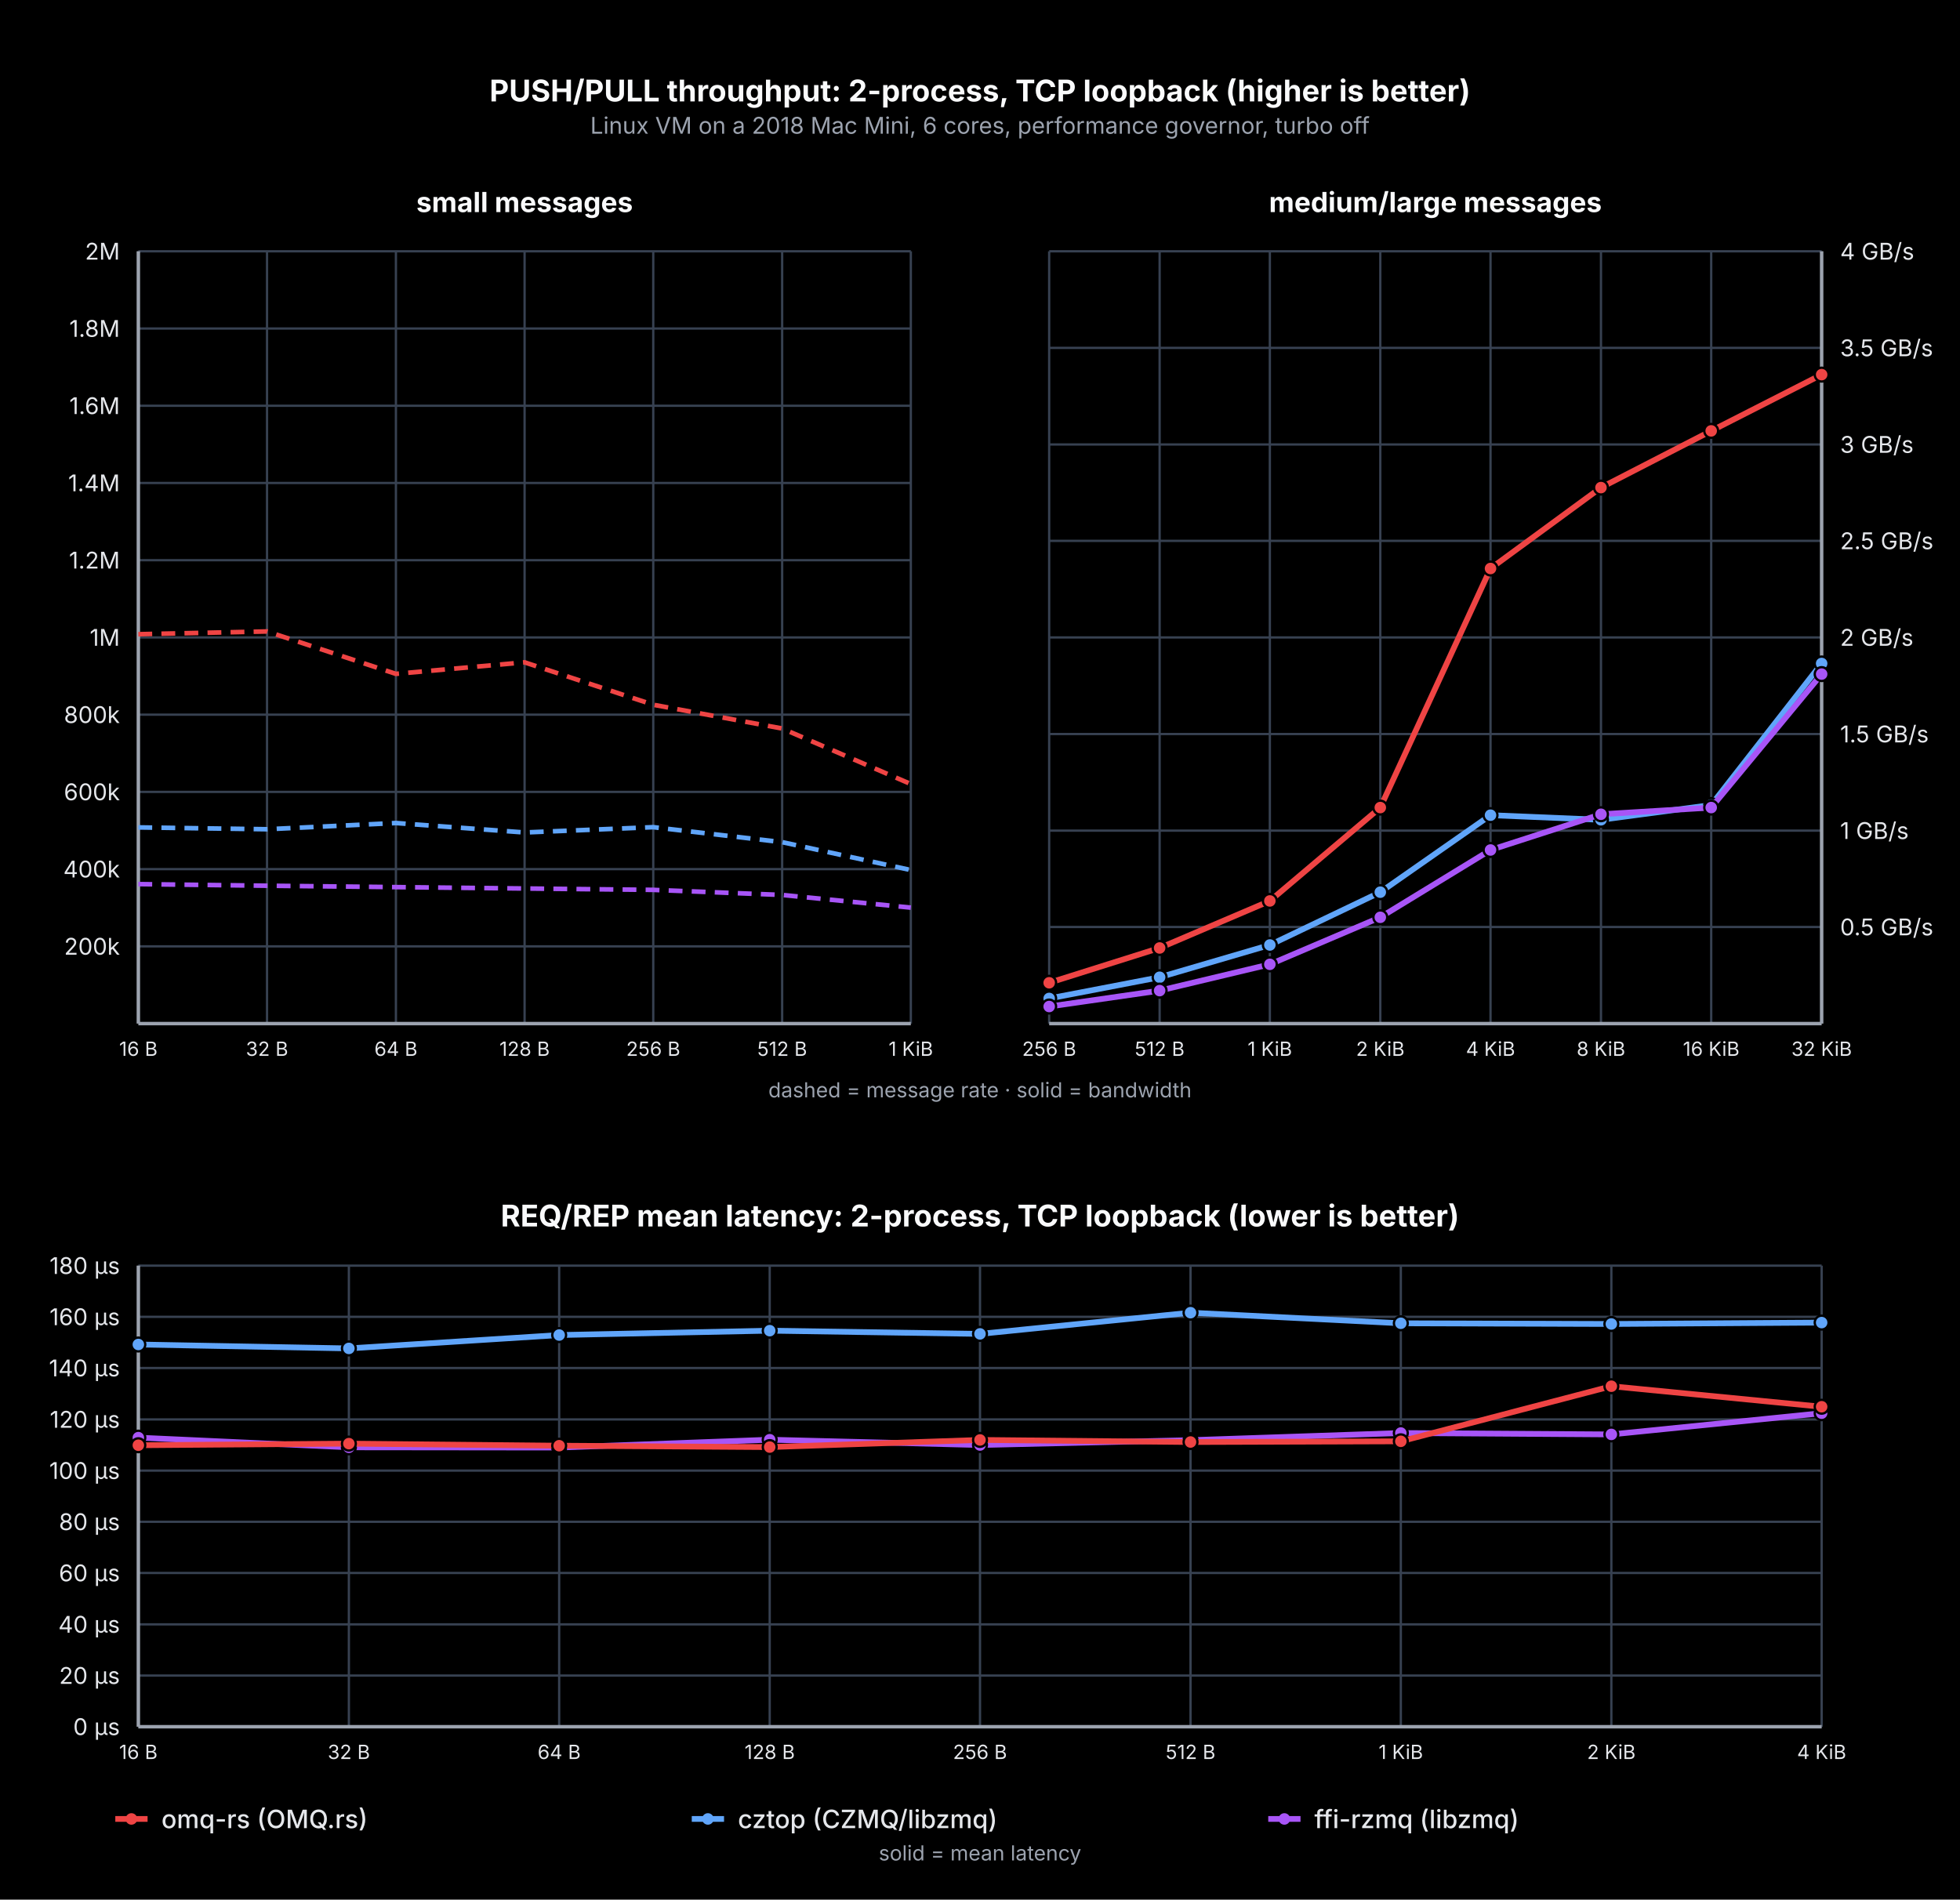
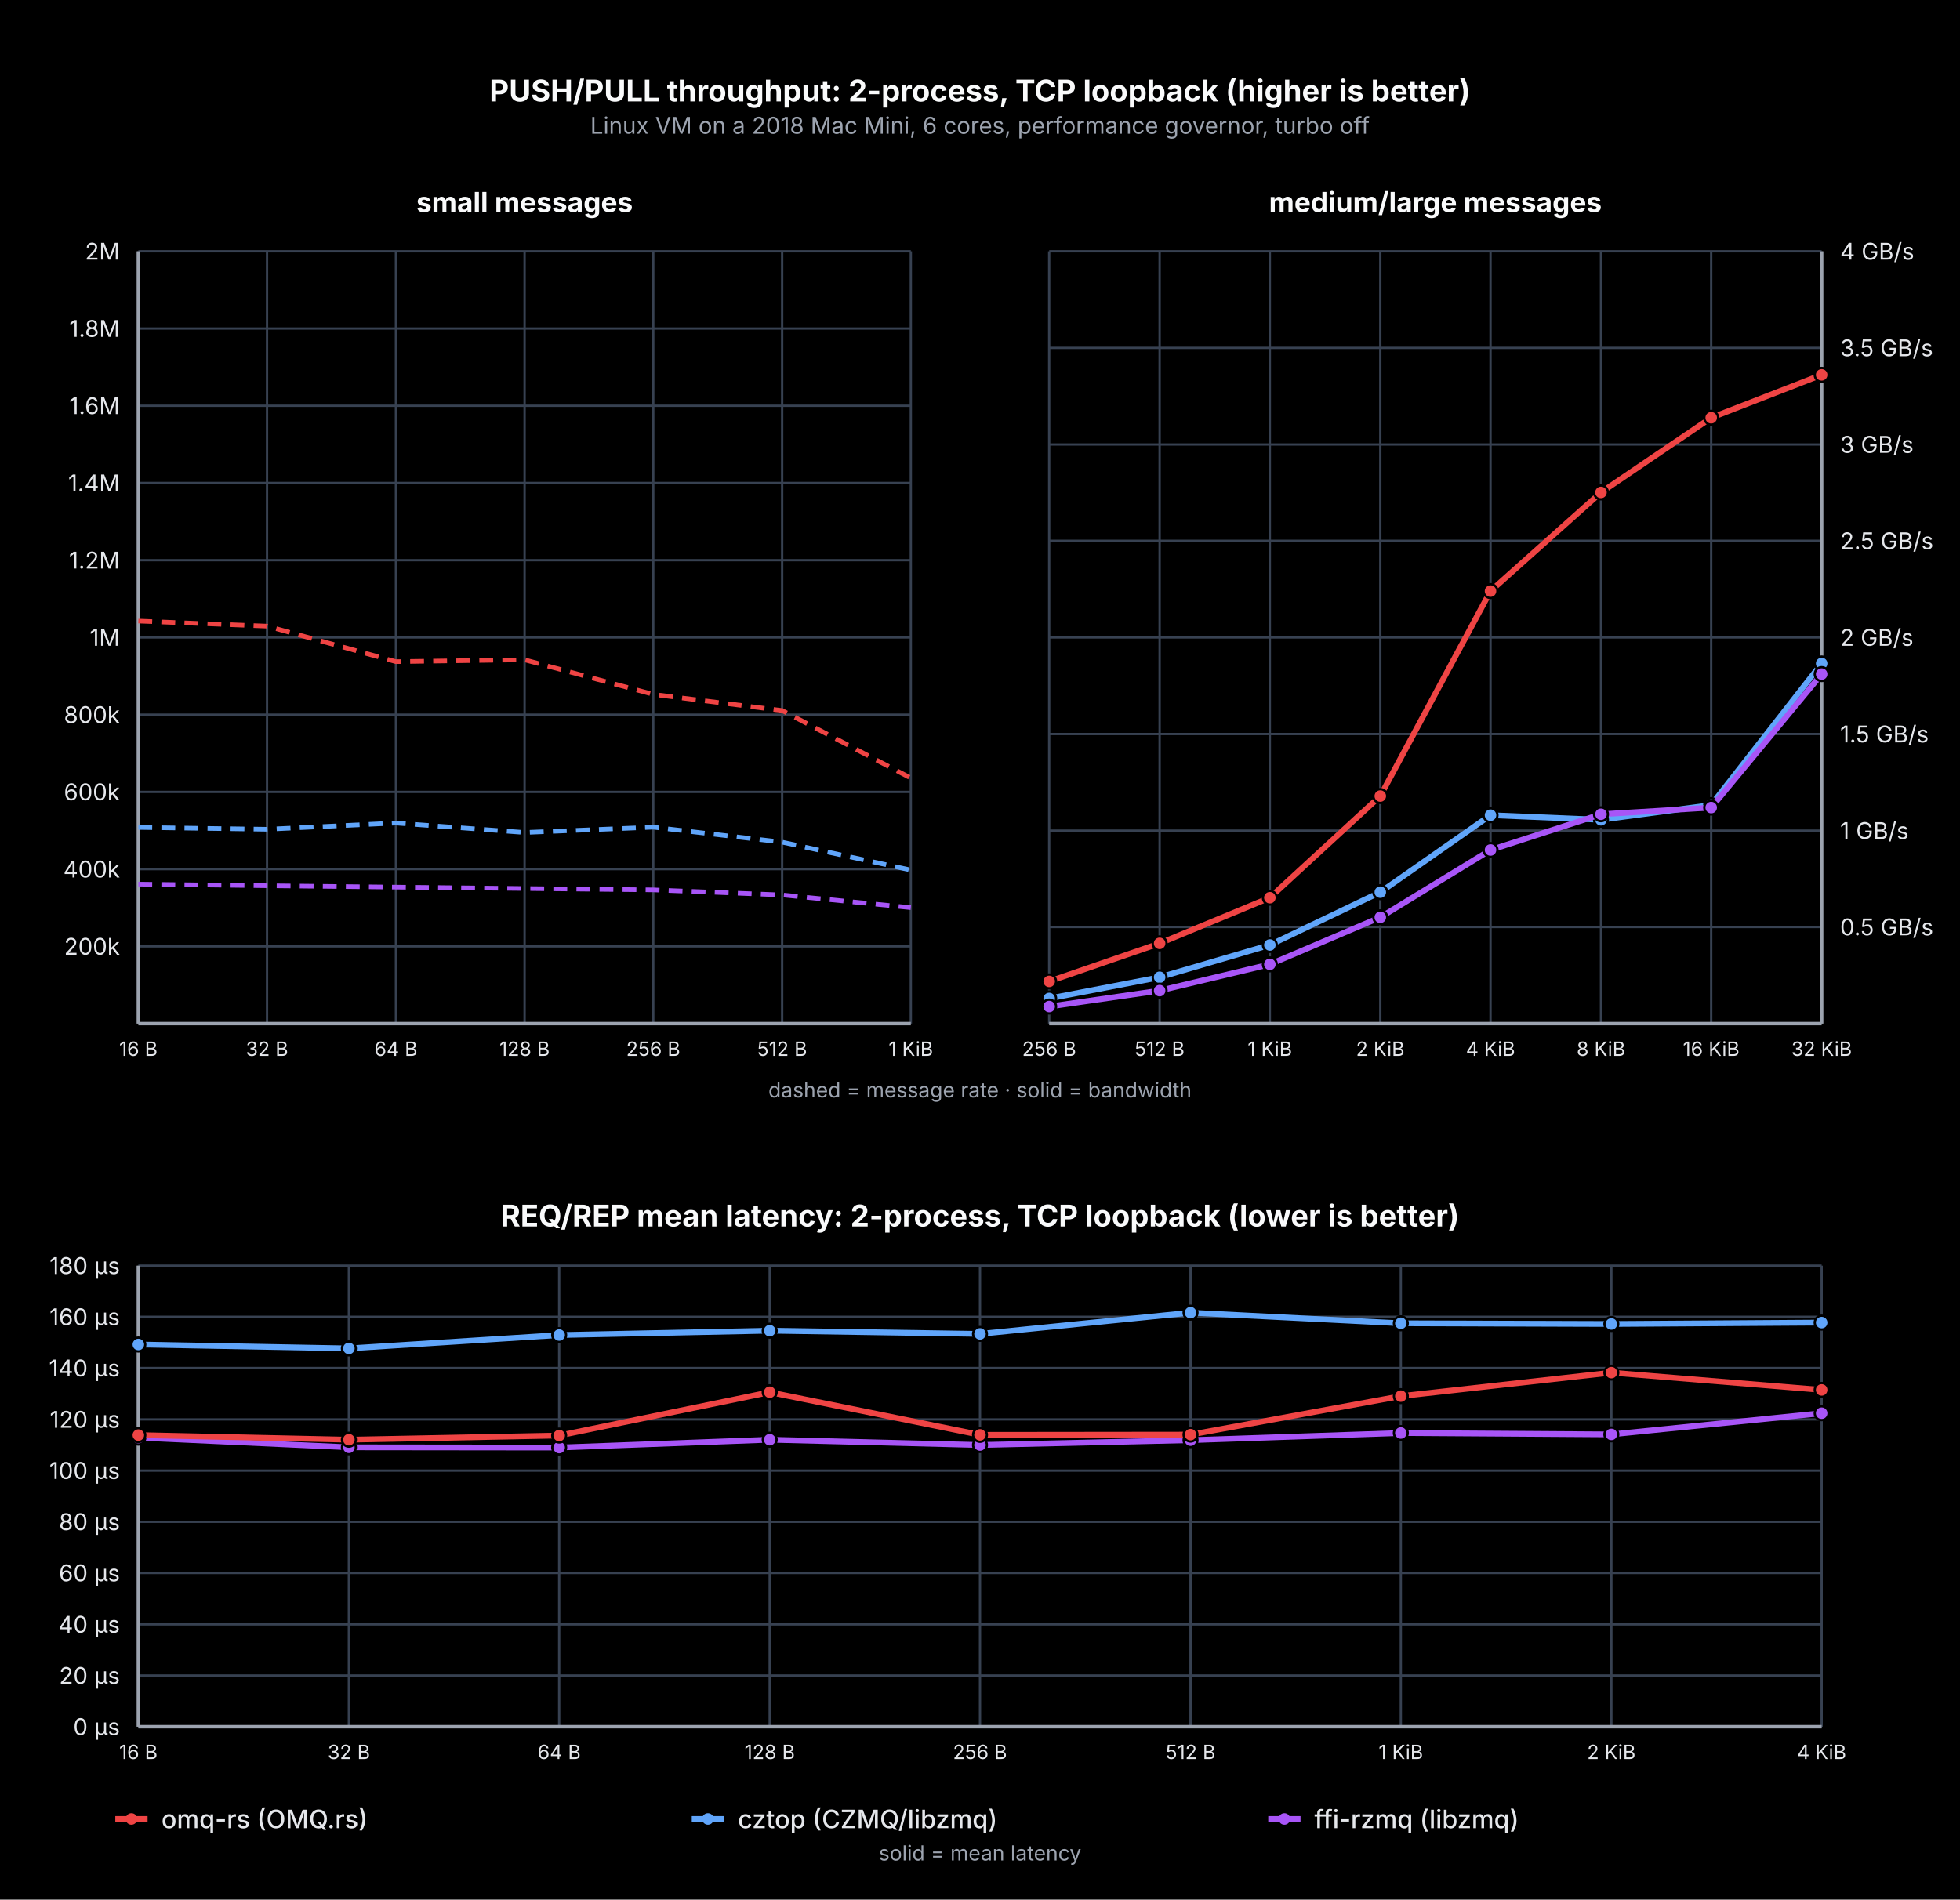
<svg xmlns="http://www.w3.org/2000/svg" viewBox="0 0 850 824" font-family="system-ui, -apple-system, sans-serif">
  <rect width="850" height="824" fill="#000000" />
  <text x="425.0" y="44" text-anchor="middle" fill="#f9fafb" font-size="13" font-weight="700">PUSH/PULL throughput: 2-process, TCP loopback (higher is better)</text>
  <text x="425.0" y="58" text-anchor="middle" fill="#9ca3af" font-size="10">Linux VM on a 2018 Mac Mini, 6 cores, performance governor, turbo off</text>
  <line x1="60" y1="410.5" x2="395" y2="410.5" stroke="#374151" stroke-width="1" />
  <text x="52" y="410.5" text-anchor="end" dominant-baseline="middle" fill="#e5e7eb" font-size="10">200k</text>
  <line x1="60" y1="377.0" x2="395" y2="377.0" stroke="#374151" stroke-width="1" />
  <text x="52" y="377.0" text-anchor="end" dominant-baseline="middle" fill="#e5e7eb" font-size="10">400k</text>
  <line x1="60" y1="343.5" x2="395" y2="343.5" stroke="#374151" stroke-width="1" />
  <text x="52" y="343.5" text-anchor="end" dominant-baseline="middle" fill="#e5e7eb" font-size="10">600k</text>
  <line x1="60" y1="310.0" x2="395" y2="310.0" stroke="#374151" stroke-width="1" />
  <text x="52" y="310.0" text-anchor="end" dominant-baseline="middle" fill="#e5e7eb" font-size="10">800k</text>
  <line x1="60" y1="276.5" x2="395" y2="276.5" stroke="#374151" stroke-width="1" />
  <text x="52" y="276.5" text-anchor="end" dominant-baseline="middle" fill="#e5e7eb" font-size="10">1M</text>
  <line x1="60" y1="243.0" x2="395" y2="243.0" stroke="#374151" stroke-width="1" />
  <text x="52" y="243.0" text-anchor="end" dominant-baseline="middle" fill="#e5e7eb" font-size="10">1.2M</text>
  <line x1="60" y1="209.5" x2="395" y2="209.5" stroke="#374151" stroke-width="1" />
  <text x="52" y="209.5" text-anchor="end" dominant-baseline="middle" fill="#e5e7eb" font-size="10">1.4M</text>
  <line x1="60" y1="176.0" x2="395" y2="176.0" stroke="#374151" stroke-width="1" />
  <text x="52" y="176.0" text-anchor="end" dominant-baseline="middle" fill="#e5e7eb" font-size="10">1.6M</text>
  <line x1="60" y1="142.5" x2="395" y2="142.5" stroke="#374151" stroke-width="1" />
  <text x="52" y="142.5" text-anchor="end" dominant-baseline="middle" fill="#e5e7eb" font-size="10">1.8M</text>
  <line x1="60" y1="109.0" x2="395" y2="109.0" stroke="#374151" stroke-width="1" />
  <text x="52" y="109.0" text-anchor="end" dominant-baseline="middle" fill="#e5e7eb" font-size="10">2M</text>
  <line x1="455" y1="402.1" x2="790" y2="402.1" stroke="#374151" stroke-width="1" />
  <text x="798" y="402.1" text-anchor="start" dominant-baseline="middle" fill="#e5e7eb" font-size="10">0.5 GB/s</text>
  <line x1="455" y1="360.3" x2="790" y2="360.3" stroke="#374151" stroke-width="1" />
  <text x="798" y="360.3" text-anchor="start" dominant-baseline="middle" fill="#e5e7eb" font-size="10">1 GB/s</text>
  <line x1="455" y1="318.4" x2="790" y2="318.4" stroke="#374151" stroke-width="1" />
  <text x="798" y="318.4" text-anchor="start" dominant-baseline="middle" fill="#e5e7eb" font-size="10">1.5 GB/s</text>
  <line x1="455" y1="276.5" x2="790" y2="276.5" stroke="#374151" stroke-width="1" />
  <text x="798" y="276.5" text-anchor="start" dominant-baseline="middle" fill="#e5e7eb" font-size="10">2 GB/s</text>
  <line x1="455" y1="234.6" x2="790" y2="234.6" stroke="#374151" stroke-width="1" />
  <text x="798" y="234.6" text-anchor="start" dominant-baseline="middle" fill="#e5e7eb" font-size="10">2.5 GB/s</text>
  <line x1="455" y1="192.8" x2="790" y2="192.8" stroke="#374151" stroke-width="1" />
  <text x="798" y="192.8" text-anchor="start" dominant-baseline="middle" fill="#e5e7eb" font-size="10">3 GB/s</text>
  <line x1="455" y1="150.9" x2="790" y2="150.9" stroke="#374151" stroke-width="1" />
  <text x="798" y="150.9" text-anchor="start" dominant-baseline="middle" fill="#e5e7eb" font-size="10">3.5 GB/s</text>
  <line x1="455" y1="109.0" x2="790" y2="109.0" stroke="#374151" stroke-width="1" />
  <text x="798" y="109.0" text-anchor="start" dominant-baseline="middle" fill="#e5e7eb" font-size="10">4 GB/s</text>
  <line x1="60.0" y1="109" x2="60.0" y2="444" stroke="#374151" stroke-width="1" />
  <line x1="115.8" y1="109" x2="115.8" y2="444" stroke="#374151" stroke-width="1" />
  <line x1="171.7" y1="109" x2="171.7" y2="444" stroke="#374151" stroke-width="1" />
  <line x1="227.5" y1="109" x2="227.5" y2="444" stroke="#374151" stroke-width="1" />
  <line x1="283.3" y1="109" x2="283.3" y2="444" stroke="#374151" stroke-width="1" />
  <line x1="339.2" y1="109" x2="339.2" y2="444" stroke="#374151" stroke-width="1" />
  <line x1="395.0" y1="109" x2="395.0" y2="444" stroke="#374151" stroke-width="1" />
  <line x1="455.0" y1="109" x2="455.0" y2="444" stroke="#374151" stroke-width="1" />
  <line x1="502.9" y1="109" x2="502.9" y2="444" stroke="#374151" stroke-width="1" />
  <line x1="550.7" y1="109" x2="550.7" y2="444" stroke="#374151" stroke-width="1" />
  <line x1="598.6" y1="109" x2="598.6" y2="444" stroke="#374151" stroke-width="1" />
  <line x1="646.4" y1="109" x2="646.4" y2="444" stroke="#374151" stroke-width="1" />
  <line x1="694.3" y1="109" x2="694.3" y2="444" stroke="#374151" stroke-width="1" />
  <line x1="742.1" y1="109" x2="742.1" y2="444" stroke="#374151" stroke-width="1" />
  <line x1="790.0" y1="109" x2="790.0" y2="444" stroke="#374151" stroke-width="1" />
  <line x1="60" y1="109" x2="60" y2="444" stroke="#9ca3af" stroke-width="1.5" />
  <line x1="60" y1="444" x2="395" y2="444" stroke="#9ca3af" stroke-width="1.5" />
  <line x1="455" y1="444" x2="790" y2="444" stroke="#9ca3af" stroke-width="1.5" />
  <line x1="790" y1="109" x2="790" y2="444" stroke="#9ca3af" stroke-width="1.5" />
  <text x="227.5" y="92" text-anchor="middle" fill="#f9fafb" font-size="12" font-weight="700">small messages</text>
  <text x="622.5" y="92" text-anchor="middle" fill="#f9fafb" font-size="12" font-weight="700">medium/large messages</text>
  <polyline points="60.0,358.9 115.8,359.7 171.7,357.0 227.5,361.1 283.3,358.8 339.2,365.3 395.0,377.4" fill="none" stroke="#60a5fa" stroke-width="2" stroke-dasharray="6,4" />
  <polyline points="455.0,433.1 502.9,423.9 550.7,409.9 598.6,387.0 646.4,353.6 694.3,355.6 742.1,349.2 790.0,287.8" fill="none" stroke="#60a5fa" stroke-width="2.5" stroke-linecap="round" stroke-linejoin="round" />
  <circle cx="455.0" cy="433.1" r="3" fill="#60a5fa" stroke="#000000" stroke-width="1" />
  <circle cx="502.9" cy="423.9" r="3" fill="#60a5fa" stroke="#000000" stroke-width="1" />
  <circle cx="550.7" cy="409.9" r="3" fill="#60a5fa" stroke="#000000" stroke-width="1" />
  <circle cx="598.6" cy="387.0" r="3" fill="#60a5fa" stroke="#000000" stroke-width="1" />
  <circle cx="646.4" cy="353.6" r="3" fill="#60a5fa" stroke="#000000" stroke-width="1" />
  <circle cx="694.3" cy="355.6" r="3" fill="#60a5fa" stroke="#000000" stroke-width="1" />
  <circle cx="742.1" cy="349.2" r="3" fill="#60a5fa" stroke="#000000" stroke-width="1" />
  <circle cx="790.0" cy="287.8" r="3" fill="#60a5fa" stroke="#000000" stroke-width="1" />
  <polyline points="60.0,383.5 115.8,384.2 171.7,384.8 227.5,385.4 283.3,386.0 339.2,388.2 395.0,393.7" fill="none" stroke="#a855f7" stroke-width="2" stroke-dasharray="6,4" />
  <polyline points="455.0,436.6 502.9,429.7 550.7,418.3 598.6,397.9 646.4,368.7 694.3,353.2 742.1,350.3 790.0,292.4" fill="none" stroke="#a855f7" stroke-width="2.5" stroke-linecap="round" stroke-linejoin="round" />
  <circle cx="455.0" cy="436.6" r="3" fill="#a855f7" stroke="#000000" stroke-width="1" />
  <circle cx="502.9" cy="429.7" r="3" fill="#a855f7" stroke="#000000" stroke-width="1" />
  <circle cx="550.7" cy="418.3" r="3" fill="#a855f7" stroke="#000000" stroke-width="1" />
  <circle cx="598.6" cy="397.9" r="3" fill="#a855f7" stroke="#000000" stroke-width="1" />
  <circle cx="646.4" cy="368.7" r="3" fill="#a855f7" stroke="#000000" stroke-width="1" />
  <circle cx="694.3" cy="353.2" r="3" fill="#a855f7" stroke="#000000" stroke-width="1" />
  <circle cx="742.1" cy="350.3" r="3" fill="#a855f7" stroke="#000000" stroke-width="1" />
  <circle cx="790.0" cy="292.4" r="3" fill="#a855f7" stroke="#000000" stroke-width="1" />
-   <polyline points="60.0,275.1 115.8,273.9 171.7,292.3 227.5,287.3 283.3,305.7 339.2,316.0 395.0,340.1" fill="none" stroke="#ef4444" stroke-width="2" stroke-dasharray="6,4" />
-   <polyline points="455.0,426.3 502.9,411.2 550.7,390.8 598.6,350.3 646.4,246.6 694.3,211.5 742.1,186.9 790.0,162.5" fill="none" stroke="#ef4444" stroke-width="2.5" stroke-linecap="round" stroke-linejoin="round" />
-   <circle cx="455.0" cy="426.3" r="3" fill="#ef4444" stroke="#000000" stroke-width="1" />
-   <circle cx="502.9" cy="411.2" r="3" fill="#ef4444" stroke="#000000" stroke-width="1" />
-   <circle cx="550.7" cy="390.8" r="3" fill="#ef4444" stroke="#000000" stroke-width="1" />
-   <circle cx="598.6" cy="350.3" r="3" fill="#ef4444" stroke="#000000" stroke-width="1" />
-   <circle cx="646.4" cy="246.6" r="3" fill="#ef4444" stroke="#000000" stroke-width="1" />
-   <circle cx="694.3" cy="211.5" r="3" fill="#ef4444" stroke="#000000" stroke-width="1" />
-   <circle cx="742.1" cy="186.9" r="3" fill="#ef4444" stroke="#000000" stroke-width="1" />
-   <circle cx="790.0" cy="162.5" r="3" fill="#ef4444" stroke="#000000" stroke-width="1" />
+   <polyline points="60.0,269.4 115.8,271.6 171.7,287.0 227.5,286.2 283.3,301.2 339.2,308.2 395.0,337.5" fill="none" stroke="#ef4444" stroke-width="2" stroke-dasharray="6,4" />
+   <polyline points="455.0,425.7 502.9,409.2 550.7,389.4 598.6,345.3 646.4,256.4 694.3,213.6 742.1,181.2 790.0,162.6" fill="none" stroke="#ef4444" stroke-width="2.5" stroke-linecap="round" stroke-linejoin="round" />
+   <circle cx="455.0" cy="425.7" r="3" fill="#ef4444" stroke="#000000" stroke-width="1" />
+   <circle cx="502.9" cy="409.2" r="3" fill="#ef4444" stroke="#000000" stroke-width="1" />
+   <circle cx="550.7" cy="389.4" r="3" fill="#ef4444" stroke="#000000" stroke-width="1" />
+   <circle cx="598.6" cy="345.3" r="3" fill="#ef4444" stroke="#000000" stroke-width="1" />
+   <circle cx="646.4" cy="256.4" r="3" fill="#ef4444" stroke="#000000" stroke-width="1" />
+   <circle cx="694.3" cy="213.6" r="3" fill="#ef4444" stroke="#000000" stroke-width="1" />
+   <circle cx="742.1" cy="181.2" r="3" fill="#ef4444" stroke="#000000" stroke-width="1" />
+   <circle cx="790.0" cy="162.6" r="3" fill="#ef4444" stroke="#000000" stroke-width="1" />
  <text x="60.0" y="458" text-anchor="middle" fill="#e5e7eb" font-size="8.5">16 B</text>
  <text x="115.8" y="458" text-anchor="middle" fill="#e5e7eb" font-size="8.5">32 B</text>
  <text x="171.7" y="458" text-anchor="middle" fill="#e5e7eb" font-size="8.5">64 B</text>
  <text x="227.5" y="458" text-anchor="middle" fill="#e5e7eb" font-size="8.5">128 B</text>
  <text x="283.3" y="458" text-anchor="middle" fill="#e5e7eb" font-size="8.5">256 B</text>
  <text x="339.2" y="458" text-anchor="middle" fill="#e5e7eb" font-size="8.5">512 B</text>
  <text x="395.0" y="458" text-anchor="middle" fill="#e5e7eb" font-size="8.5">1 KiB</text>
  <text x="455.0" y="458" text-anchor="middle" fill="#e5e7eb" font-size="8.5">256 B</text>
  <text x="502.9" y="458" text-anchor="middle" fill="#e5e7eb" font-size="8.5">512 B</text>
  <text x="550.7" y="458" text-anchor="middle" fill="#e5e7eb" font-size="8.5">1 KiB</text>
  <text x="598.6" y="458" text-anchor="middle" fill="#e5e7eb" font-size="8.5">2 KiB</text>
  <text x="646.4" y="458" text-anchor="middle" fill="#e5e7eb" font-size="8.5">4 KiB</text>
  <text x="694.3" y="458" text-anchor="middle" fill="#e5e7eb" font-size="8.5">8 KiB</text>
  <text x="742.1" y="458" text-anchor="middle" fill="#e5e7eb" font-size="8.5">16 KiB</text>
  <text x="790.0" y="458" text-anchor="middle" fill="#e5e7eb" font-size="8.5">32 KiB</text>
  <text x="425.0" y="476" text-anchor="middle" fill="#9ca3af" font-size="9">dashed = message rate · solid = bandwidth</text>
  <text x="425.0" y="532" text-anchor="middle" fill="#f9fafb" font-size="13" font-weight="700">REQ/REP mean latency: 2-process, TCP loopback (lower is better)</text>
  <line x1="60" y1="749.0" x2="790" y2="749.0" stroke="#374151" stroke-width="1" />
  <text x="52" y="749.0" text-anchor="end" dominant-baseline="middle" fill="#e5e7eb" font-size="10">0 μs</text>
  <line x1="60" y1="726.8" x2="790" y2="726.8" stroke="#374151" stroke-width="1" />
  <text x="52" y="726.8" text-anchor="end" dominant-baseline="middle" fill="#e5e7eb" font-size="10">20 μs</text>
  <line x1="60" y1="704.6" x2="790" y2="704.6" stroke="#374151" stroke-width="1" />
  <text x="52" y="704.6" text-anchor="end" dominant-baseline="middle" fill="#e5e7eb" font-size="10">40 μs</text>
  <line x1="60" y1="682.3" x2="790" y2="682.3" stroke="#374151" stroke-width="1" />
  <text x="52" y="682.3" text-anchor="end" dominant-baseline="middle" fill="#e5e7eb" font-size="10">60 μs</text>
  <line x1="60" y1="660.1" x2="790" y2="660.1" stroke="#374151" stroke-width="1" />
  <text x="52" y="660.1" text-anchor="end" dominant-baseline="middle" fill="#e5e7eb" font-size="10">80 μs</text>
  <line x1="60" y1="637.9" x2="790" y2="637.9" stroke="#374151" stroke-width="1" />
  <text x="52" y="637.9" text-anchor="end" dominant-baseline="middle" fill="#e5e7eb" font-size="10">100 μs</text>
  <line x1="60" y1="615.7" x2="790" y2="615.7" stroke="#374151" stroke-width="1" />
  <text x="52" y="615.7" text-anchor="end" dominant-baseline="middle" fill="#e5e7eb" font-size="10">120 μs</text>
  <line x1="60" y1="593.4" x2="790" y2="593.4" stroke="#374151" stroke-width="1" />
  <text x="52" y="593.4" text-anchor="end" dominant-baseline="middle" fill="#e5e7eb" font-size="10">140 μs</text>
  <line x1="60" y1="571.2" x2="790" y2="571.2" stroke="#374151" stroke-width="1" />
  <text x="52" y="571.2" text-anchor="end" dominant-baseline="middle" fill="#e5e7eb" font-size="10">160 μs</text>
  <line x1="60" y1="549.0" x2="790" y2="549.0" stroke="#374151" stroke-width="1" />
  <text x="52" y="549.0" text-anchor="end" dominant-baseline="middle" fill="#e5e7eb" font-size="10">180 μs</text>
  <line x1="60.0" y1="549" x2="60.0" y2="749" stroke="#374151" stroke-width="1" />
  <line x1="151.3" y1="549" x2="151.3" y2="749" stroke="#374151" stroke-width="1" />
  <line x1="242.5" y1="549" x2="242.5" y2="749" stroke="#374151" stroke-width="1" />
  <line x1="333.8" y1="549" x2="333.8" y2="749" stroke="#374151" stroke-width="1" />
  <line x1="425.0" y1="549" x2="425.0" y2="749" stroke="#374151" stroke-width="1" />
  <line x1="516.3" y1="549" x2="516.3" y2="749" stroke="#374151" stroke-width="1" />
  <line x1="607.5" y1="549" x2="607.5" y2="749" stroke="#374151" stroke-width="1" />
  <line x1="698.8" y1="549" x2="698.8" y2="749" stroke="#374151" stroke-width="1" />
  <line x1="790.0" y1="549" x2="790.0" y2="749" stroke="#374151" stroke-width="1" />
  <line x1="60" y1="549" x2="60" y2="749" stroke="#9ca3af" stroke-width="1.5" />
  <line x1="60" y1="749" x2="790" y2="749" stroke="#9ca3af" stroke-width="1.5" />
  <polyline points="60.0,583.2 151.3,584.9 242.5,579.1 333.8,577.2 425.0,578.6 516.3,569.4 607.5,574.0 698.8,574.3 790.0,573.7" fill="none" stroke="#60a5fa" stroke-width="2.5" stroke-linecap="round" stroke-linejoin="round" />
  <circle cx="60.0" cy="583.2" r="3" fill="#60a5fa" stroke="#000000" stroke-width="1" />
  <circle cx="151.3" cy="584.9" r="3" fill="#60a5fa" stroke="#000000" stroke-width="1" />
  <circle cx="242.5" cy="579.1" r="3" fill="#60a5fa" stroke="#000000" stroke-width="1" />
  <circle cx="333.8" cy="577.2" r="3" fill="#60a5fa" stroke="#000000" stroke-width="1" />
  <circle cx="425.0" cy="578.6" r="3" fill="#60a5fa" stroke="#000000" stroke-width="1" />
  <circle cx="516.3" cy="569.4" r="3" fill="#60a5fa" stroke="#000000" stroke-width="1" />
  <circle cx="607.5" cy="574.0" r="3" fill="#60a5fa" stroke="#000000" stroke-width="1" />
  <circle cx="698.8" cy="574.3" r="3" fill="#60a5fa" stroke="#000000" stroke-width="1" />
  <circle cx="790.0" cy="573.7" r="3" fill="#60a5fa" stroke="#000000" stroke-width="1" />
  <polyline points="60.0,623.6 151.3,627.8 242.5,627.9 333.8,624.5 425.0,626.8 516.3,624.7 607.5,621.6 698.8,622.2 790.0,613.0" fill="none" stroke="#a855f7" stroke-width="2.5" stroke-linecap="round" stroke-linejoin="round" />
  <circle cx="60.0" cy="623.6" r="3" fill="#a855f7" stroke="#000000" stroke-width="1" />
  <circle cx="151.3" cy="627.8" r="3" fill="#a855f7" stroke="#000000" stroke-width="1" />
  <circle cx="242.5" cy="627.9" r="3" fill="#a855f7" stroke="#000000" stroke-width="1" />
  <circle cx="333.8" cy="624.5" r="3" fill="#a855f7" stroke="#000000" stroke-width="1" />
  <circle cx="425.0" cy="626.8" r="3" fill="#a855f7" stroke="#000000" stroke-width="1" />
  <circle cx="516.3" cy="624.7" r="3" fill="#a855f7" stroke="#000000" stroke-width="1" />
  <circle cx="607.5" cy="621.6" r="3" fill="#a855f7" stroke="#000000" stroke-width="1" />
  <circle cx="698.8" cy="622.2" r="3" fill="#a855f7" stroke="#000000" stroke-width="1" />
  <circle cx="790.0" cy="613.0" r="3" fill="#a855f7" stroke="#000000" stroke-width="1" />
-   <polyline points="60.0,626.9 151.3,626.2 242.5,627.1 333.8,627.7 425.0,624.6 516.3,625.5 607.5,625.2 698.8,601.3 790.0,610.2" fill="none" stroke="#ef4444" stroke-width="2.5" stroke-linecap="round" stroke-linejoin="round" />
-   <circle cx="60.0" cy="626.9" r="3" fill="#ef4444" stroke="#000000" stroke-width="1" />
-   <circle cx="151.3" cy="626.2" r="3" fill="#ef4444" stroke="#000000" stroke-width="1" />
-   <circle cx="242.5" cy="627.1" r="3" fill="#ef4444" stroke="#000000" stroke-width="1" />
-   <circle cx="333.8" cy="627.7" r="3" fill="#ef4444" stroke="#000000" stroke-width="1" />
-   <circle cx="425.0" cy="624.6" r="3" fill="#ef4444" stroke="#000000" stroke-width="1" />
-   <circle cx="516.3" cy="625.5" r="3" fill="#ef4444" stroke="#000000" stroke-width="1" />
-   <circle cx="607.5" cy="625.2" r="3" fill="#ef4444" stroke="#000000" stroke-width="1" />
-   <circle cx="698.8" cy="601.3" r="3" fill="#ef4444" stroke="#000000" stroke-width="1" />
-   <circle cx="790.0" cy="610.2" r="3" fill="#ef4444" stroke="#000000" stroke-width="1" />
+   <polyline points="60.0,622.5 151.3,624.5 242.5,622.7 333.8,603.9 425.0,622.4 516.3,622.3 607.5,605.6 698.8,595.4 790.0,602.9" fill="none" stroke="#ef4444" stroke-width="2.5" stroke-linecap="round" stroke-linejoin="round" />
+   <circle cx="60.0" cy="622.5" r="3" fill="#ef4444" stroke="#000000" stroke-width="1" />
+   <circle cx="151.3" cy="624.5" r="3" fill="#ef4444" stroke="#000000" stroke-width="1" />
+   <circle cx="242.5" cy="622.7" r="3" fill="#ef4444" stroke="#000000" stroke-width="1" />
+   <circle cx="333.8" cy="603.9" r="3" fill="#ef4444" stroke="#000000" stroke-width="1" />
+   <circle cx="425.0" cy="622.4" r="3" fill="#ef4444" stroke="#000000" stroke-width="1" />
+   <circle cx="516.3" cy="622.3" r="3" fill="#ef4444" stroke="#000000" stroke-width="1" />
+   <circle cx="607.5" cy="605.6" r="3" fill="#ef4444" stroke="#000000" stroke-width="1" />
+   <circle cx="698.8" cy="595.4" r="3" fill="#ef4444" stroke="#000000" stroke-width="1" />
+   <circle cx="790.0" cy="602.9" r="3" fill="#ef4444" stroke="#000000" stroke-width="1" />
  <text x="60.0" y="763" text-anchor="middle" fill="#e5e7eb" font-size="8.5">16 B</text>
  <text x="151.3" y="763" text-anchor="middle" fill="#e5e7eb" font-size="8.5">32 B</text>
  <text x="242.5" y="763" text-anchor="middle" fill="#e5e7eb" font-size="8.5">64 B</text>
  <text x="333.8" y="763" text-anchor="middle" fill="#e5e7eb" font-size="8.5">128 B</text>
  <text x="425.0" y="763" text-anchor="middle" fill="#e5e7eb" font-size="8.5">256 B</text>
  <text x="516.3" y="763" text-anchor="middle" fill="#e5e7eb" font-size="8.5">512 B</text>
  <text x="607.5" y="763" text-anchor="middle" fill="#e5e7eb" font-size="8.5">1 KiB</text>
  <text x="698.8" y="763" text-anchor="middle" fill="#e5e7eb" font-size="8.5">2 KiB</text>
  <text x="790.0" y="763" text-anchor="middle" fill="#e5e7eb" font-size="8.5">4 KiB</text>
  <line x1="50" y1="789" x2="64" y2="789" stroke="#ef4444" stroke-width="2.5" />
  <circle cx="57" cy="789" r="2.5" fill="#ef4444" />
  <text x="70" y="793" fill="#e5e7eb" font-size="11" font-weight="500">omq-rs (OMQ.rs)</text>
  <line x1="300" y1="789" x2="314" y2="789" stroke="#60a5fa" stroke-width="2.5" />
  <circle cx="307" cy="789" r="2.5" fill="#60a5fa" />
  <text x="320" y="793" fill="#e5e7eb" font-size="11" font-weight="500">cztop (CZMQ/libzmq)</text>
  <line x1="550" y1="789" x2="564" y2="789" stroke="#a855f7" stroke-width="2.5" />
  <circle cx="557" cy="789" r="2.5" fill="#a855f7" />
  <text x="570" y="793" fill="#e5e7eb" font-size="11" font-weight="500">ffi-rzmq (libzmq)</text>
  <text x="425.0" y="807" text-anchor="middle" fill="#9ca3af" font-size="9">solid = mean latency</text>
</svg>
